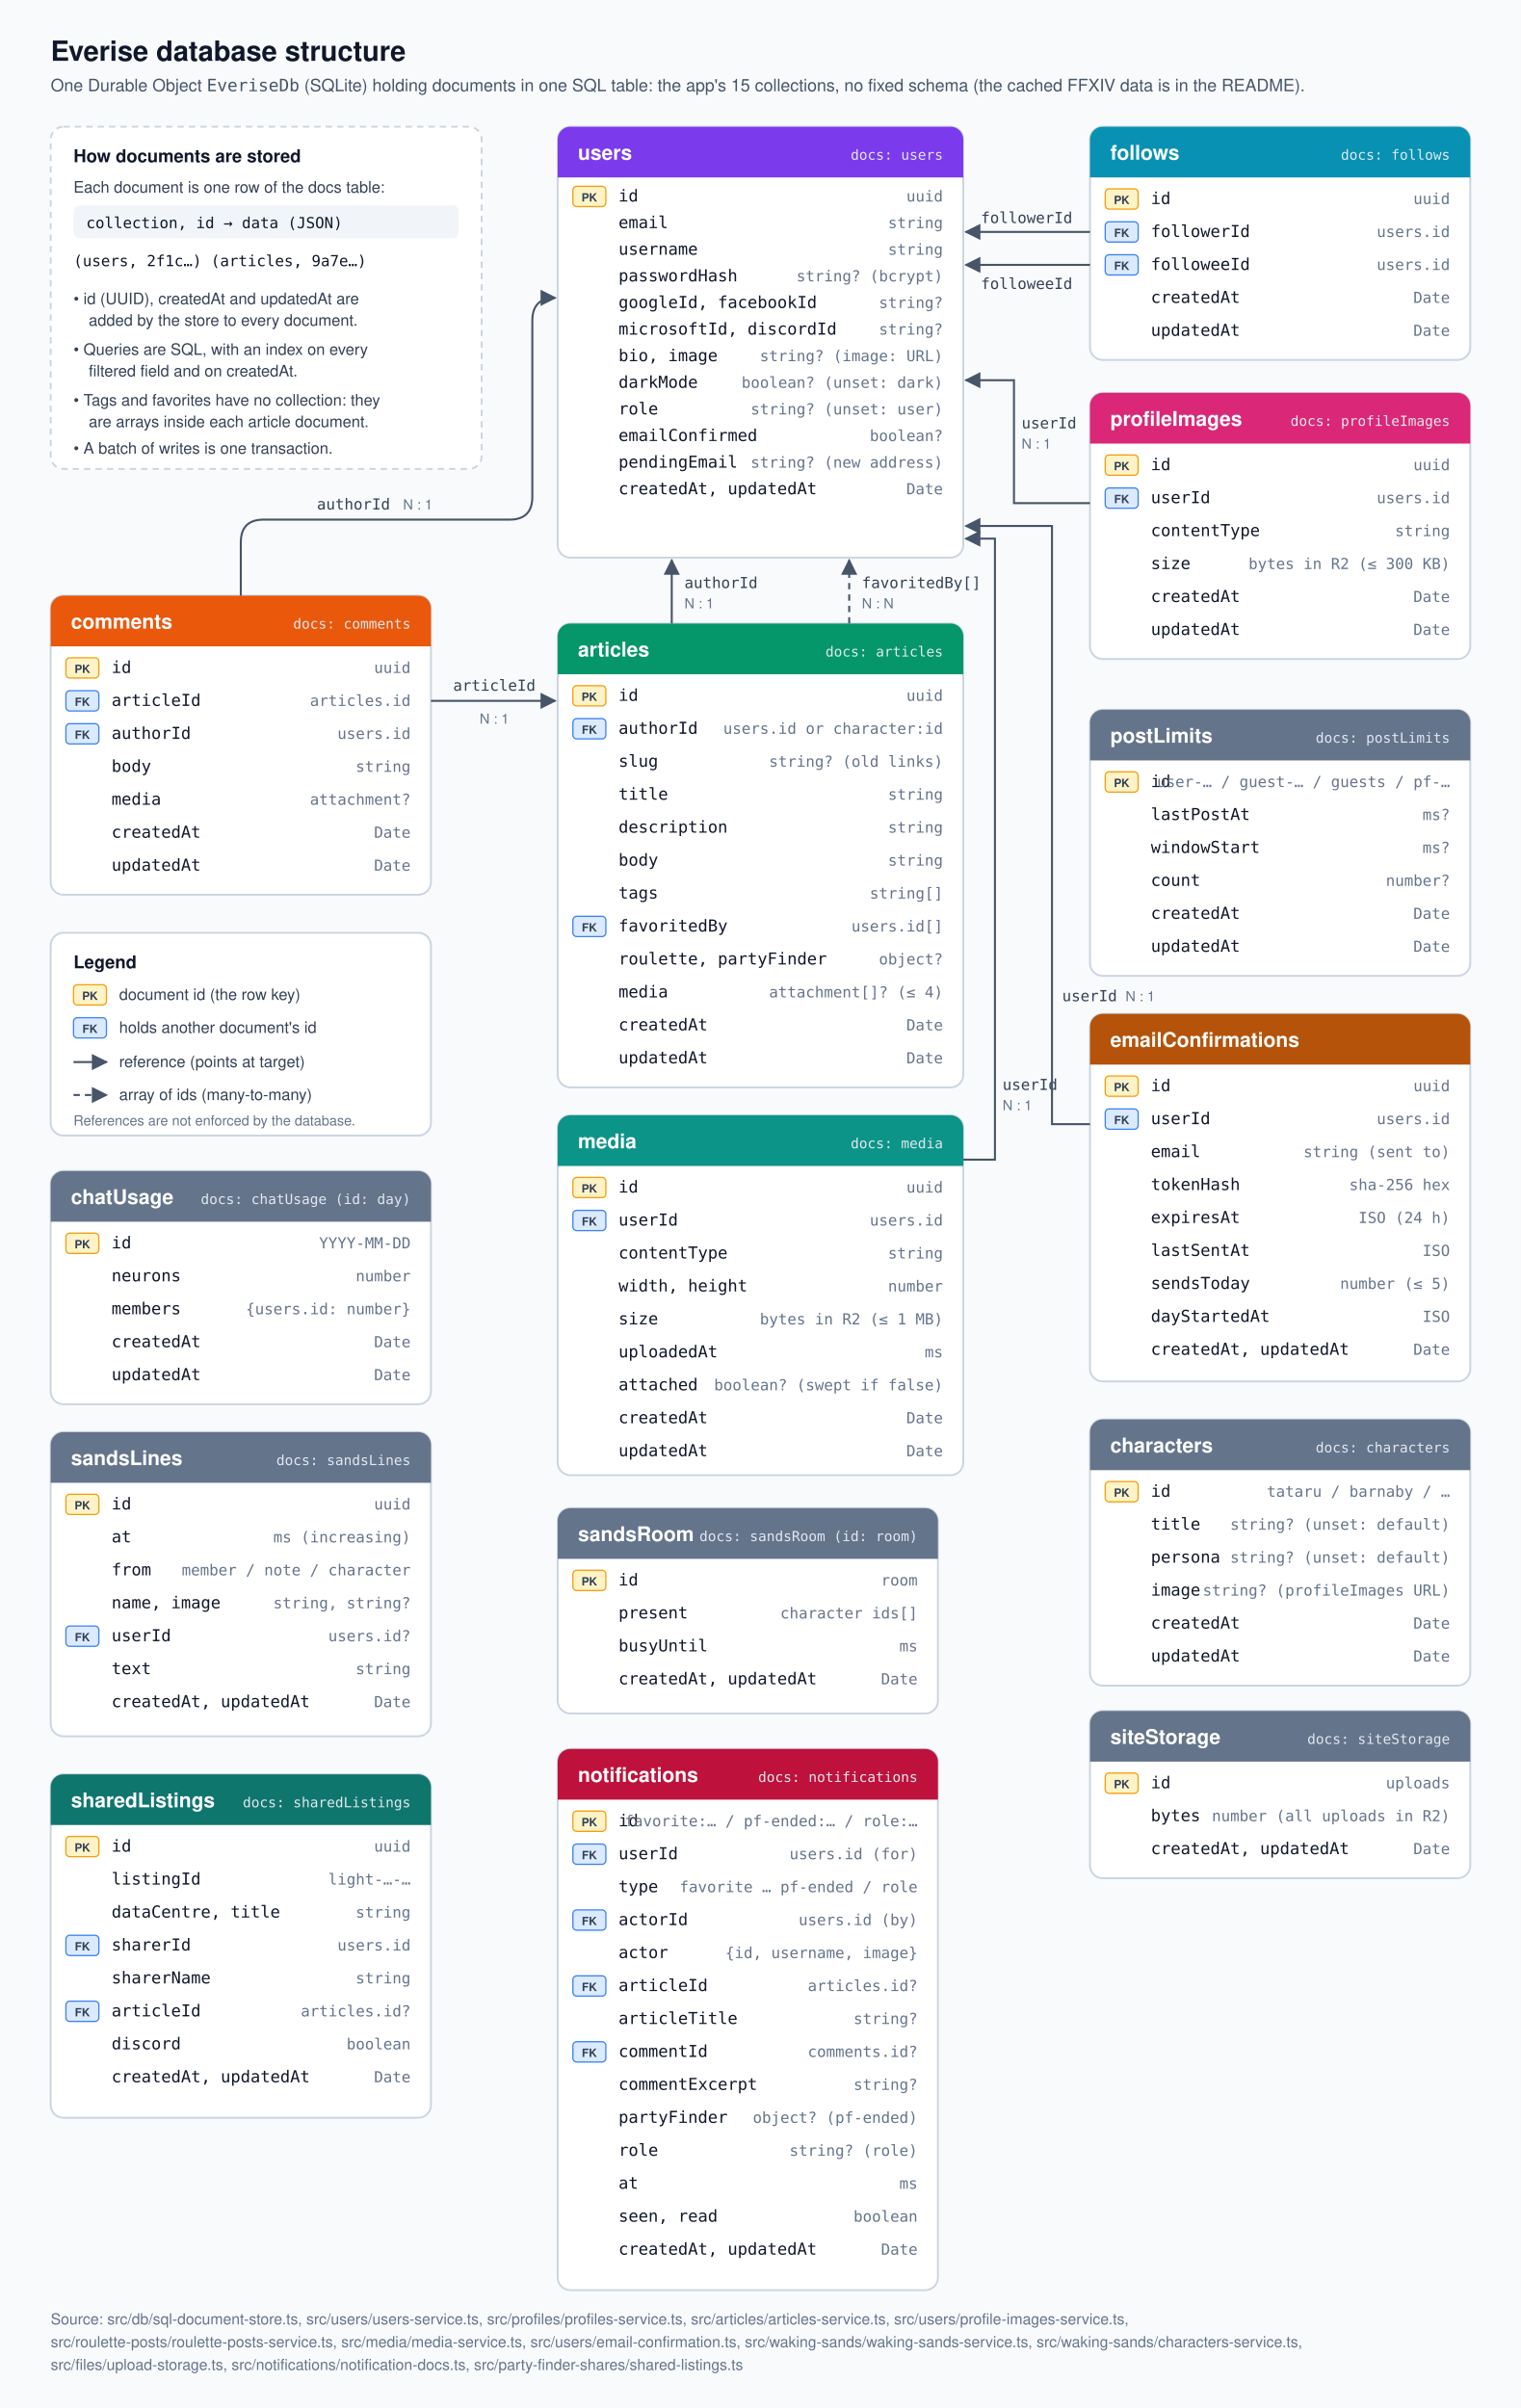
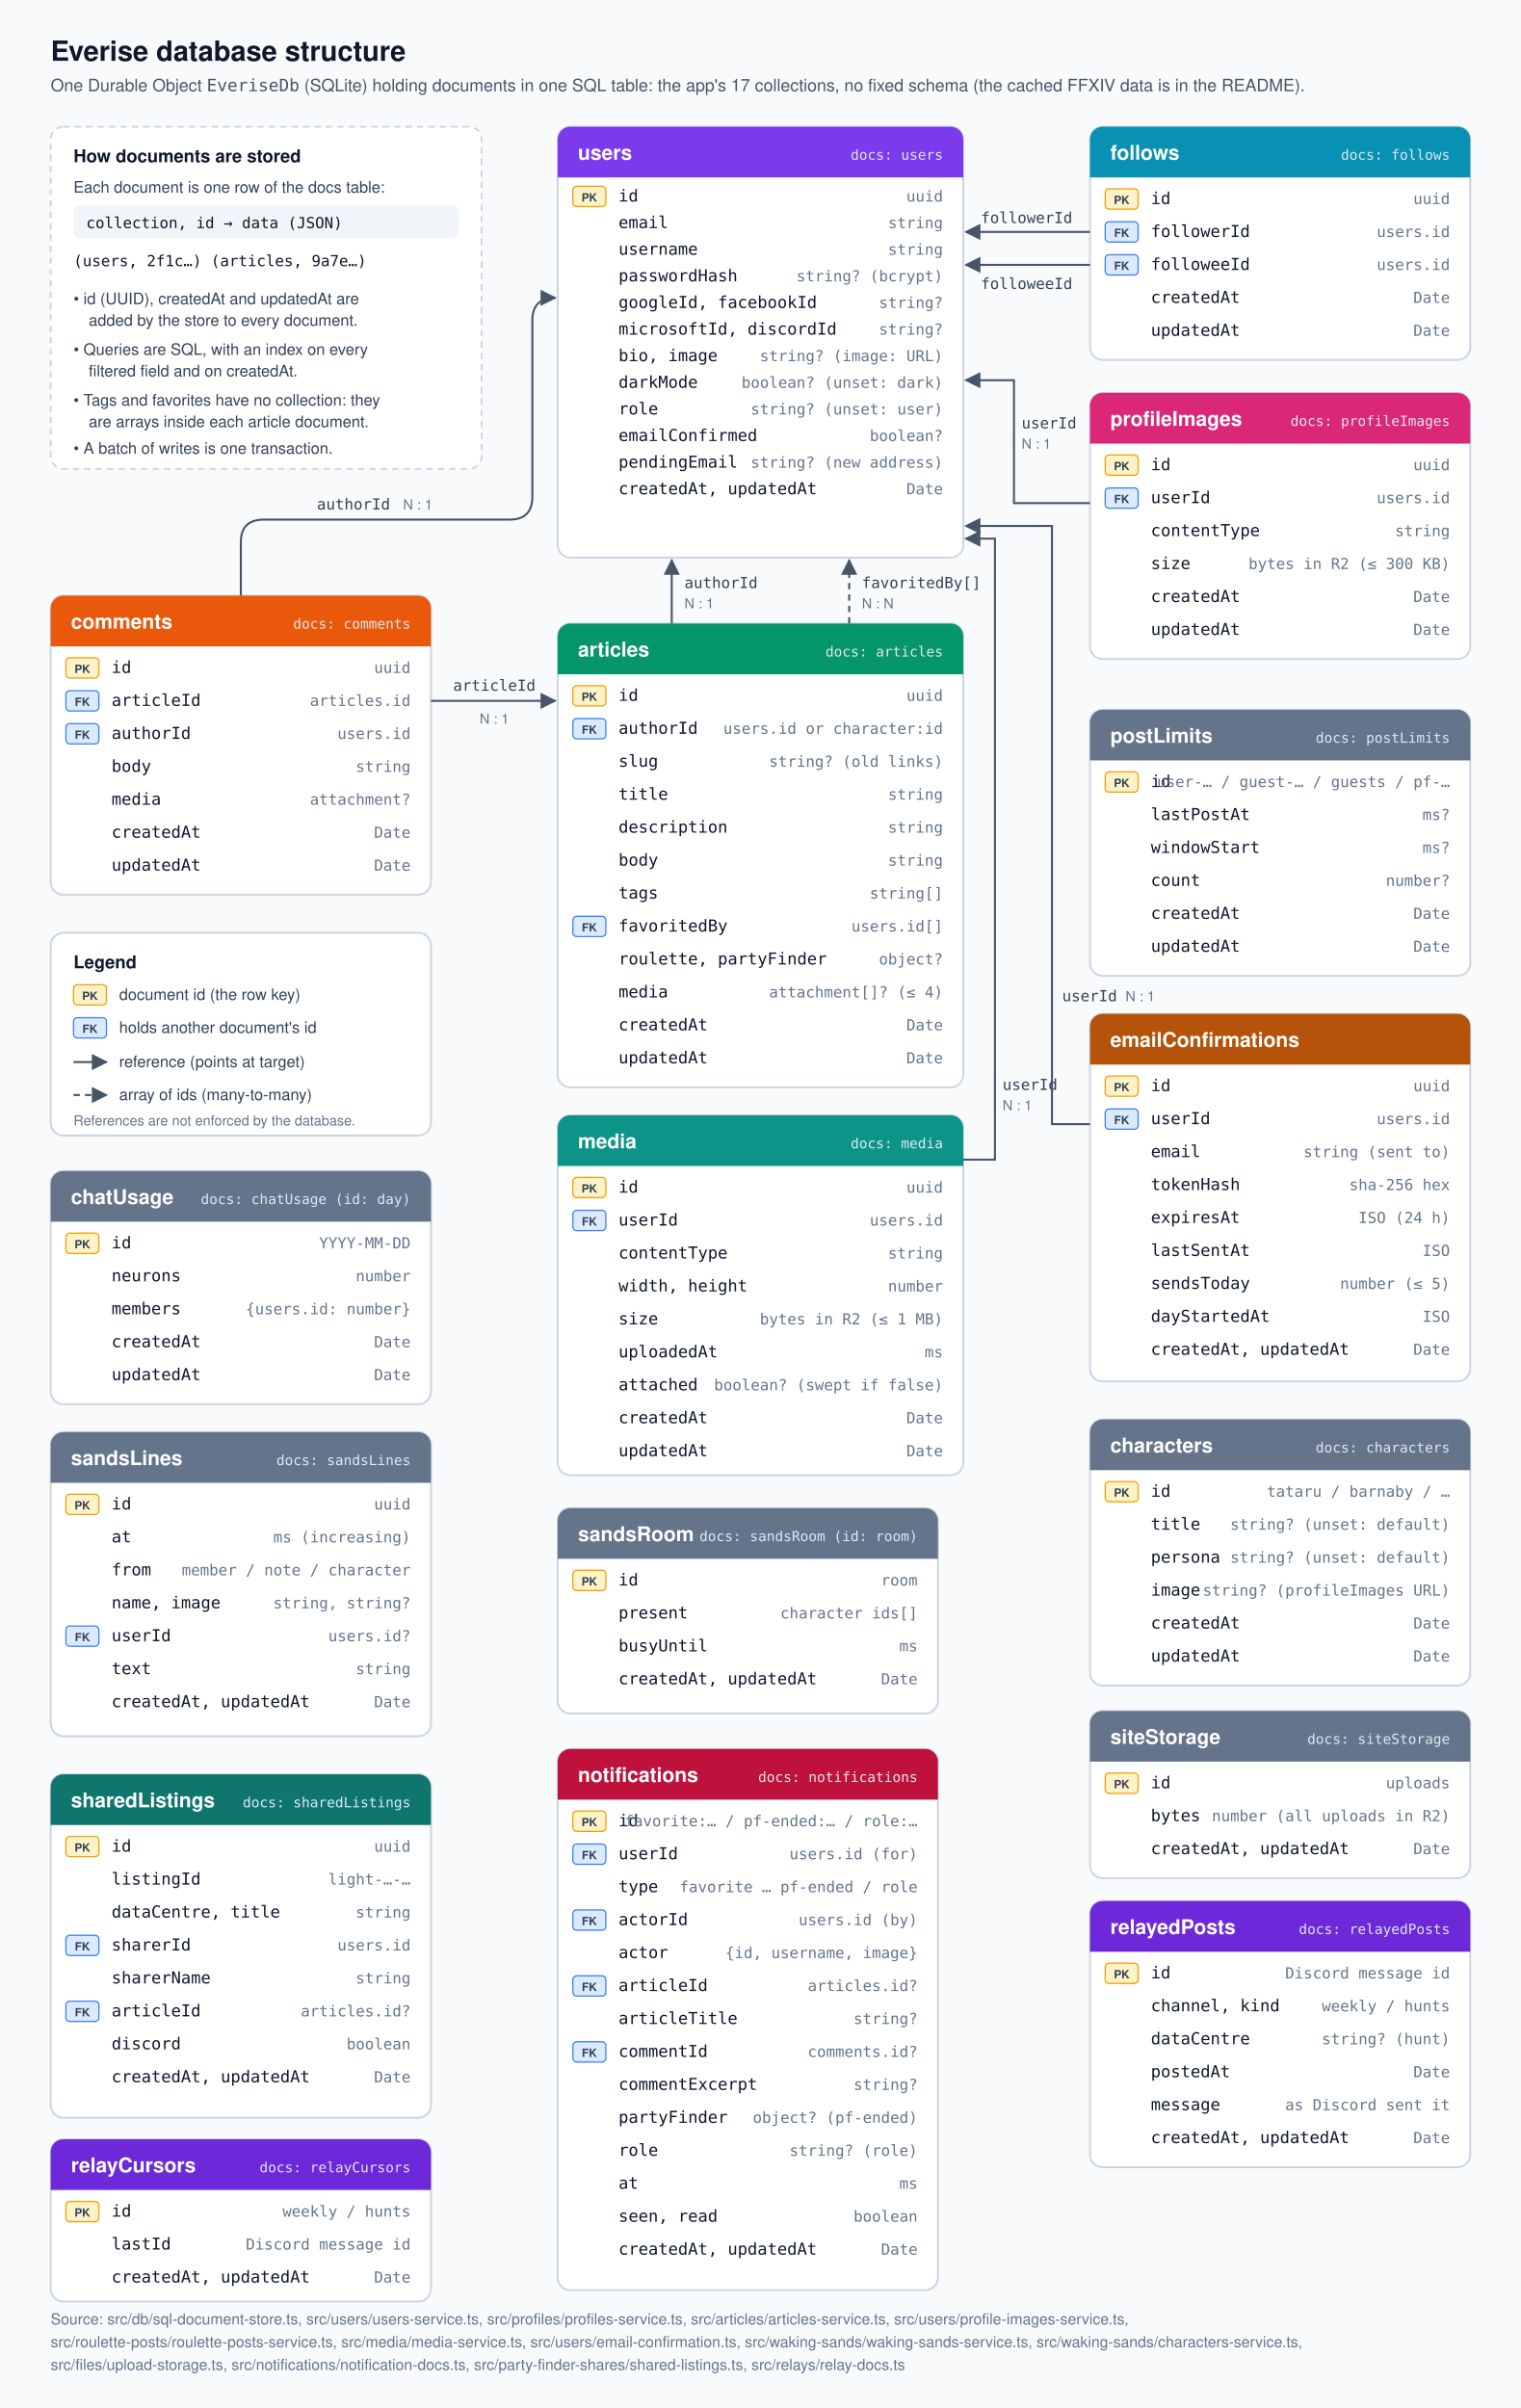
<svg xmlns="http://www.w3.org/2000/svg" width="1200" height="1900" viewBox="0 0 1200 1900" font-family="Segoe UI, Helvetica, Arial, sans-serif">
  <defs>
    <marker id="arrow" viewBox="0 0 10 10" refX="9" refY="5" markerWidth="8" markerHeight="8" orient="auto-start-reverse">
      <path d="M0,0 L10,5 L0,10 z" fill="#475569" />
    </marker>
    <style>
      .box { fill: #ffffff; stroke: #cbd5e1; stroke-width: 1.5; }
      .title { font-size: 16px; font-weight: 700; fill: #ffffff; }
      .key { font-size: 11px; fill: #e2e8f0; font-family: Consolas, Menlo, monospace; }
      .field { font-size: 13px; fill: #0f172a; font-family: Consolas, Menlo, monospace; }
      .type { font-size: 12px; fill: #64748b; font-family: Consolas, Menlo, monospace; }
      .pk { fill: #fef3c7; stroke: #f59e0b; }
      .fk { fill: #dbeafe; stroke: #3b82f6; }
      .badge { font-size: 9px; font-weight: 700; fill: #334155; }
      .rel { fill: none; stroke: #475569; stroke-width: 1.6; }
      .rel-label { font-size: 12px; fill: #334155; font-family: Consolas, Menlo, monospace; }
      .card { font-size: 11px; fill: #64748b; }
      .note-title { font-size: 14px; font-weight: 700; fill: #0f172a; }
      .note { font-size: 12.5px; fill: #334155; }
      .mono { font-family: Consolas, Menlo, monospace; font-size: 12px; fill: #0f172a; }
    </style>
  </defs>
  <rect width="1200" height="1900" fill="#f8fafc" />
  <text x="40" y="48" font-size="22" font-weight="700" fill="#0f172a">Everise database structure</text>
-   <text x="40" y="72" font-size="13.5" fill="#475569">One Durable Object <tspan font-family="Consolas, Menlo, monospace">EveriseDb</tspan> (SQLite) holding documents in one SQL table: the app's 15 collections, no fixed schema (the cached FFXIV data is in the README).</text>
+   <text x="40" y="72" font-size="13.5" fill="#475569">One Durable Object <tspan font-family="Consolas, Menlo, monospace">EveriseDb</tspan> (SQLite) holding documents in one SQL table: the app's 17 collections, no fixed schema (the cached FFXIV data is in the README).</text>
  <rect x="40" y="100" width="340" height="270" rx="10" fill="#ffffff" stroke="#cbd5e1" stroke-width="1.5" stroke-dasharray="5 4" />
  <text x="58" y="128" class="note-title">How documents are stored</text>
  <text x="58" y="152" class="note">Each document is one row of the docs table:</text>
  <rect x="58" y="162" width="304" height="26" rx="5" fill="#f1f5f9" />
  <text x="68" y="180" class="mono">collection, id  →  data (JSON)</text>
  <text x="58" y="210" class="mono" fill="#475569">(users, 2f1c…)  (articles, 9a7e…)</text>
  <text x="58" y="240" class="note">• id (UUID), createdAt and updatedAt are</text>
  <text x="70" y="257" class="note">added by the store to every document.</text>
  <text x="58" y="280" class="note">• Queries are SQL, with an index on every</text>
  <text x="70" y="297" class="note">filtered field and on createdAt.</text>
  <text x="58" y="320" class="note">• Tags and favorites have no collection: they</text>
  <text x="70" y="337" class="note">are arrays inside each article document.</text>
  <text x="58" y="358" class="note">• A batch of writes is one transaction.</text>
  <g>
    <rect x="440" y="100" width="320" height="340" rx="10" class="box" />
    <path d="M450,100 h300 a10,10 0 0 1 10,10 v30 h-320 v-30 a10,10 0 0 1 10,-10 z" fill="#7c3aed" />
    <text x="456" y="126" class="title">users</text>
    <text x="744" y="126" class="key" text-anchor="end">docs: users</text>
    <rect x="452" y="147" width="26" height="16" rx="3" class="pk" />
    <text x="465" y="159" class="badge" text-anchor="middle">PK</text>
    <text x="488" y="159" class="field">id</text>
    <text x="744" y="159" class="type" text-anchor="end">uuid</text>
    <text x="488" y="180" class="field">email</text>
    <text x="744" y="180" class="type" text-anchor="end">string</text>
    <text x="488" y="201" class="field">username</text>
    <text x="744" y="201" class="type" text-anchor="end">string</text>
    <text x="488" y="222" class="field">passwordHash</text>
    <text x="744" y="222" class="type" text-anchor="end">string? (bcrypt)</text>
    <text x="488" y="243" class="field">googleId, facebookId</text>
    <text x="744" y="243" class="type" text-anchor="end">string?</text>
    <text x="488" y="264" class="field">microsoftId, discordId</text>
    <text x="744" y="264" class="type" text-anchor="end">string?</text>
    <text x="488" y="285" class="field">bio, image</text>
    <text x="744" y="285" class="type" text-anchor="end">string? (image: URL)</text>
    <text x="488" y="306" class="field">darkMode</text>
    <text x="744" y="306" class="type" text-anchor="end">boolean? (unset: dark)</text>
    <text x="488" y="327" class="field">role</text>
    <text x="744" y="327" class="type" text-anchor="end">string? (unset: user)</text>
    <text x="488" y="348" class="field">emailConfirmed</text>
    <text x="744" y="348" class="type" text-anchor="end">boolean?</text>
    <text x="488" y="369" class="field">pendingEmail</text>
    <text x="744" y="369" class="type" text-anchor="end">string? (new address)</text>
    <text x="488" y="390" class="field">createdAt, updatedAt</text>
    <text x="744" y="390" class="type" text-anchor="end">Date</text>
  </g>
  <g>
    <rect x="860" y="100" width="300" height="184" rx="10" class="box" />
    <path d="M870,100 h280 a10,10 0 0 1 10,10 v30 h-300 v-30 a10,10 0 0 1 10,-10 z" fill="#0891b2" />
    <text x="876" y="126" class="title">follows</text>
    <text x="1144" y="126" class="key" text-anchor="end">docs: follows</text>
    <rect x="872" y="149" width="26" height="16" rx="3" class="pk" />
    <text x="885" y="161" class="badge" text-anchor="middle">PK</text>
    <text x="908" y="161" class="field">id</text>
    <text x="1144" y="161" class="type" text-anchor="end">uuid</text>
    <rect x="872" y="175" width="26" height="16" rx="3" class="fk" />
    <text x="885" y="187" class="badge" text-anchor="middle">FK</text>
    <text x="908" y="187" class="field">followerId</text>
    <text x="1144" y="187" class="type" text-anchor="end">users.id</text>
    <rect x="872" y="201" width="26" height="16" rx="3" class="fk" />
    <text x="885" y="213" class="badge" text-anchor="middle">FK</text>
    <text x="908" y="213" class="field">followeeId</text>
    <text x="1144" y="213" class="type" text-anchor="end">users.id</text>
    <text x="908" y="239" class="field">createdAt</text>
    <text x="1144" y="239" class="type" text-anchor="end">Date</text>
    <text x="908" y="265" class="field">updatedAt</text>
    <text x="1144" y="265" class="type" text-anchor="end">Date</text>
  </g>
  <g transform="translate(0 52)">
    <rect x="440" y="440" width="320" height="366" rx="10" class="box" />
    <path d="M450,440 h300 a10,10 0 0 1 10,10 v30 h-320 v-30 a10,10 0 0 1 10,-10 z" fill="#059669" />
    <text x="456" y="466" class="title">articles</text>
    <text x="744" y="466" class="key" text-anchor="end">docs: articles</text>
    <rect x="452" y="489" width="26" height="16" rx="3" class="pk" />
    <text x="465" y="501" class="badge" text-anchor="middle">PK</text>
    <text x="488" y="501" class="field">id</text>
    <text x="744" y="501" class="type" text-anchor="end">uuid</text>
    <rect x="452" y="515" width="26" height="16" rx="3" class="fk" />
    <text x="465" y="527" class="badge" text-anchor="middle">FK</text>
    <text x="488" y="527" class="field">authorId</text>
    <text x="744" y="527" class="type" text-anchor="end">users.id or character:id</text>
    <text x="488" y="553" class="field">slug</text>
    <text x="744" y="553" class="type" text-anchor="end">string? (old links)</text>
    <text x="488" y="579" class="field">title</text>
    <text x="744" y="579" class="type" text-anchor="end">string</text>
    <text x="488" y="605" class="field">description</text>
    <text x="744" y="605" class="type" text-anchor="end">string</text>
    <text x="488" y="631" class="field">body</text>
    <text x="744" y="631" class="type" text-anchor="end">string</text>
    <text x="488" y="657" class="field">tags</text>
    <text x="744" y="657" class="type" text-anchor="end">string[]</text>
    <rect x="452" y="671" width="26" height="16" rx="3" class="fk" />
    <text x="465" y="683" class="badge" text-anchor="middle">FK</text>
    <text x="488" y="683" class="field">favoritedBy</text>
    <text x="744" y="683" class="type" text-anchor="end">users.id[]</text>
    <text x="488" y="709" class="field">roulette, partyFinder</text>
    <text x="744" y="709" class="type" text-anchor="end">object?</text>
    <text x="488" y="735" class="field">media</text>
    <text x="744" y="735" class="type" text-anchor="end">attachment[]? (≤ 4)</text>
    <text x="488" y="761" class="field">createdAt</text>
    <text x="744" y="761" class="type" text-anchor="end">Date</text>
    <text x="488" y="787" class="field">updatedAt</text>
    <text x="744" y="787" class="type" text-anchor="end">Date</text>
  </g>
  <g>
    <rect x="40" y="470" width="300" height="236" rx="10" class="box" />
    <path d="M50,470 h280 a10,10 0 0 1 10,10 v30 h-300 v-30 a10,10 0 0 1 10,-10 z" fill="#ea580c" />
    <text x="56" y="496" class="title">comments</text>
    <text x="324" y="496" class="key" text-anchor="end">docs: comments</text>
    <rect x="52" y="519" width="26" height="16" rx="3" class="pk" />
    <text x="65" y="531" class="badge" text-anchor="middle">PK</text>
    <text x="88" y="531" class="field">id</text>
    <text x="324" y="531" class="type" text-anchor="end">uuid</text>
    <rect x="52" y="545" width="26" height="16" rx="3" class="fk" />
    <text x="65" y="557" class="badge" text-anchor="middle">FK</text>
    <text x="88" y="557" class="field">articleId</text>
    <text x="324" y="557" class="type" text-anchor="end">articles.id</text>
    <rect x="52" y="571" width="26" height="16" rx="3" class="fk" />
    <text x="65" y="583" class="badge" text-anchor="middle">FK</text>
    <text x="88" y="583" class="field">authorId</text>
    <text x="324" y="583" class="type" text-anchor="end">users.id</text>
    <text x="88" y="609" class="field">body</text>
    <text x="324" y="609" class="type" text-anchor="end">string</text>
    <text x="88" y="635" class="field">media</text>
    <text x="324" y="635" class="type" text-anchor="end">attachment?</text>
    <text x="88" y="661" class="field">createdAt</text>
    <text x="324" y="661" class="type" text-anchor="end">Date</text>
    <text x="88" y="687" class="field">updatedAt</text>
    <text x="324" y="687" class="type" text-anchor="end">Date</text>
  </g>
  <path d="M860,183 H762" class="rel" marker-end="url(#arrow)" />
  <text x="810" y="176" class="rel-label" text-anchor="middle">followerId</text>
  <path d="M860,209 H762" class="rel" marker-end="url(#arrow)" />
  <text x="810" y="228" class="rel-label" text-anchor="middle">followeeId</text>
  <path d="M530,492 V442" class="rel" marker-end="url(#arrow)" />
  <text x="540" y="464" class="rel-label">authorId</text>
  <text x="540" y="480" class="card">N : 1</text>
  <path d="M670,492 V442" class="rel" stroke-dasharray="5 4" marker-end="url(#arrow)" />
  <text x="680" y="464" class="rel-label">favoritedBy[]</text>
  <text x="680" y="480" class="card">N : N</text>
  <path d="M340,553 H438" class="rel" marker-end="url(#arrow)" />
  <text x="390" y="545" class="rel-label" text-anchor="middle">articleId</text>
  <text x="390" y="571" class="card" text-anchor="middle">N : 1</text>
  <path d="M190,470 V428 Q190,410 208,410 H402 Q420,410 420,392 V253 Q420,235 438,235" class="rel" marker-end="url(#arrow)" />
  <text x="250" y="402" class="rel-label">authorId</text>
  <text x="318" y="402" class="card">N : 1</text>
  <g>
    <rect x="860" y="310" width="300" height="210" rx="10" class="box" />
    <path d="M870,310 h280 a10,10 0 0 1 10,10 v30 h-300 v-30 a10,10 0 0 1 10,-10 z" fill="#db2777" />
    <text x="876" y="336" class="title">profileImages</text>
    <text x="1144" y="336" class="key" text-anchor="end">docs: profileImages</text>
    <rect x="872" y="359" width="26" height="16" rx="3" class="pk" />
    <text x="885" y="371" class="badge" text-anchor="middle">PK</text>
    <text x="908" y="371" class="field">id</text>
    <text x="1144" y="371" class="type" text-anchor="end">uuid</text>
    <rect x="872" y="385" width="26" height="16" rx="3" class="fk" />
    <text x="885" y="397" class="badge" text-anchor="middle">FK</text>
    <text x="908" y="397" class="field">userId</text>
    <text x="1144" y="397" class="type" text-anchor="end">users.id</text>
    <text x="908" y="423" class="field">contentType</text>
    <text x="1144" y="423" class="type" text-anchor="end">string</text>
    <text x="908" y="449" class="field">size</text>
    <text x="1144" y="449" class="type" text-anchor="end">bytes in R2 (≤ 300 KB)</text>
    <text x="908" y="475" class="field">createdAt</text>
    <text x="1144" y="475" class="type" text-anchor="end">Date</text>
    <text x="908" y="501" class="field">updatedAt</text>
    <text x="1144" y="501" class="type" text-anchor="end">Date</text>
  </g>
  <path d="M860,397 H800 V300 H762" class="rel" marker-end="url(#arrow)" />
  <text x="806" y="338" class="rel-label">userId</text>
  <text x="806" y="354" class="card">N : 1</text>
  <g>
    <rect x="860" y="560" width="300" height="210" rx="10" class="box" />
    <path d="M870,560 h280 a10,10 0 0 1 10,10 v30 h-300 v-30 a10,10 0 0 1 10,-10 z" fill="#64748b" />
    <text x="876" y="586" class="title">postLimits</text>
    <text x="1144" y="586" class="key" text-anchor="end">docs: postLimits</text>
    <rect x="872" y="609" width="26" height="16" rx="3" class="pk" />
    <text x="885" y="621" class="badge" text-anchor="middle">PK</text>
    <text x="908" y="621" class="field">id</text>
    <text x="1144" y="621" class="type" text-anchor="end">user-… / guest-… / guests / pf-…</text>
    <text x="908" y="647" class="field">lastPostAt</text>
    <text x="1144" y="647" class="type" text-anchor="end">ms?</text>
    <text x="908" y="673" class="field">windowStart</text>
    <text x="1144" y="673" class="type" text-anchor="end">ms?</text>
    <text x="908" y="699" class="field">count</text>
    <text x="1144" y="699" class="type" text-anchor="end">number?</text>
    <text x="908" y="725" class="field">createdAt</text>
    <text x="1144" y="725" class="type" text-anchor="end">Date</text>
    <text x="908" y="751" class="field">updatedAt</text>
    <text x="1144" y="751" class="type" text-anchor="end">Date</text>
  </g>
  <g>
    <rect x="440" y="880" width="320" height="284" rx="10" class="box" />
    <path d="M450,880 h300 a10,10 0 0 1 10,10 v30 h-320 v-30 a10,10 0 0 1 10,-10 z" fill="#0d9488" />
    <text x="456" y="906" class="title">media</text>
    <text x="744" y="906" class="key" text-anchor="end">docs: media</text>
    <rect x="452" y="929" width="26" height="16" rx="3" class="pk" />
    <text x="465" y="941" class="badge" text-anchor="middle">PK</text>
    <text x="488" y="941" class="field">id</text>
    <text x="744" y="941" class="type" text-anchor="end">uuid</text>
    <rect x="452" y="955" width="26" height="16" rx="3" class="fk" />
    <text x="465" y="967" class="badge" text-anchor="middle">FK</text>
    <text x="488" y="967" class="field">userId</text>
    <text x="744" y="967" class="type" text-anchor="end">users.id</text>
    <text x="488" y="993" class="field">contentType</text>
    <text x="744" y="993" class="type" text-anchor="end">string</text>
    <text x="488" y="1019" class="field">width, height</text>
    <text x="744" y="1019" class="type" text-anchor="end">number</text>
    <text x="488" y="1045" class="field">size</text>
    <text x="744" y="1045" class="type" text-anchor="end">bytes in R2 (≤ 1 MB)</text>
    <text x="488" y="1071" class="field">uploadedAt</text>
    <text x="744" y="1071" class="type" text-anchor="end">ms</text>
    <text x="488" y="1097" class="field">attached</text>
    <text x="744" y="1097" class="type" text-anchor="end">boolean? (swept if false)</text>
    <text x="488" y="1123" class="field">createdAt</text>
    <text x="744" y="1123" class="type" text-anchor="end">Date</text>
    <text x="488" y="1149" class="field">updatedAt</text>
    <text x="744" y="1149" class="type" text-anchor="end">Date</text>
  </g>
  <path d="M760,915 H785 V425 H762" class="rel" marker-end="url(#arrow)" />
  <text x="791" y="860" class="rel-label">userId</text>
  <text x="791" y="876" class="card">N : 1</text>
  <g>
    <rect x="860" y="800" width="300" height="290" rx="10" class="box" />
    <path d="M870,800 h280 a10,10 0 0 1 10,10 v30 h-300 v-30 a10,10 0 0 1 10,-10 z" fill="#b45309" />
    <text x="876" y="826" class="title">emailConfirmations</text>
    <rect x="872" y="849" width="26" height="16" rx="3" class="pk" />
    <text x="885" y="861" class="badge" text-anchor="middle">PK</text>
    <text x="908" y="861" class="field">id</text>
    <text x="1144" y="861" class="type" text-anchor="end">uuid</text>
    <rect x="872" y="875" width="26" height="16" rx="3" class="fk" />
    <text x="885" y="887" class="badge" text-anchor="middle">FK</text>
    <text x="908" y="887" class="field">userId</text>
    <text x="1144" y="887" class="type" text-anchor="end">users.id</text>
    <text x="908" y="913" class="field">email</text>
    <text x="1144" y="913" class="type" text-anchor="end">string (sent to)</text>
    <text x="908" y="939" class="field">tokenHash</text>
    <text x="1144" y="939" class="type" text-anchor="end">sha-256 hex</text>
    <text x="908" y="965" class="field">expiresAt</text>
    <text x="1144" y="965" class="type" text-anchor="end">ISO (24 h)</text>
    <text x="908" y="991" class="field">lastSentAt</text>
    <text x="1144" y="991" class="type" text-anchor="end">ISO</text>
    <text x="908" y="1017" class="field">sendsToday</text>
    <text x="1144" y="1017" class="type" text-anchor="end">number (≤ 5)</text>
    <text x="908" y="1043" class="field">dayStartedAt</text>
    <text x="1144" y="1043" class="type" text-anchor="end">ISO</text>
    <text x="908" y="1069" class="field">createdAt, updatedAt</text>
    <text x="1144" y="1069" class="type" text-anchor="end">Date</text>
  </g>
  <path d="M860,887 H830 V415 H762" class="rel" marker-end="url(#arrow)" />
  <text x="838" y="790" class="rel-label">userId</text>
  <text x="888" y="790" class="card">N : 1</text>
  <g>
    <rect x="40" y="924" width="300" height="184" rx="10" class="box" />
    <path d="M50,924 h280 a10,10 0 0 1 10,10 v30 h-300 v-30 a10,10 0 0 1 10,-10 z" fill="#64748b" />
    <text x="56" y="950" class="title">chatUsage</text>
    <text x="324" y="950" class="key" text-anchor="end">docs: chatUsage (id: day)</text>
    <rect x="52" y="973" width="26" height="16" rx="3" class="pk" />
    <text x="65" y="985" class="badge" text-anchor="middle">PK</text>
    <text x="88" y="985" class="field">id</text>
    <text x="324" y="985" class="type" text-anchor="end">YYYY-MM-DD</text>
    <text x="88" y="1011" class="field">neurons</text>
    <text x="324" y="1011" class="type" text-anchor="end">number</text>
    <text x="88" y="1037" class="field">members</text>
    <text x="324" y="1037" class="type" text-anchor="end">{users.id: number}</text>
    <text x="88" y="1063" class="field">createdAt</text>
    <text x="324" y="1063" class="type" text-anchor="end">Date</text>
    <text x="88" y="1089" class="field">updatedAt</text>
    <text x="324" y="1089" class="type" text-anchor="end">Date</text>
  </g>
  <g>
    <rect x="860" y="1350" width="300" height="132" rx="10" class="box" />
    <path d="M870,1350 h280 a10,10 0 0 1 10,10 v30 h-300 v-30 a10,10 0 0 1 10,-10 z" fill="#64748b" />
    <text x="876" y="1376" class="title">siteStorage</text>
    <text x="1144" y="1376" class="key" text-anchor="end">docs: siteStorage</text>
    <rect x="872" y="1399" width="26" height="16" rx="3" class="pk" />
    <text x="885" y="1411" class="badge" text-anchor="middle">PK</text>
    <text x="908" y="1411" class="field">id</text>
    <text x="1144" y="1411" class="type" text-anchor="end">uploads</text>
    <text x="908" y="1437" class="field">bytes</text>
    <text x="1144" y="1437" class="type" text-anchor="end">number (all uploads in R2)</text>
    <text x="908" y="1463" class="field">createdAt, updatedAt</text>
    <text x="1144" y="1463" class="type" text-anchor="end">Date</text>
  </g>
  <g>
    <rect x="860" y="1120" width="300" height="210" rx="10" class="box" />
    <path d="M870,1120 h280 a10,10 0 0 1 10,10 v30 h-300 v-30 a10,10 0 0 1 10,-10 z" fill="#64748b" />
    <text x="876" y="1146" class="title">characters</text>
    <text x="1144" y="1146" class="key" text-anchor="end">docs: characters</text>
    <rect x="872" y="1169" width="26" height="16" rx="3" class="pk" />
    <text x="885" y="1181" class="badge" text-anchor="middle">PK</text>
    <text x="908" y="1181" class="field">id</text>
    <text x="1144" y="1181" class="type" text-anchor="end">tataru / barnaby / …</text>
    <text x="908" y="1207" class="field">title</text>
    <text x="1144" y="1207" class="type" text-anchor="end">string? (unset: default)</text>
    <text x="908" y="1233" class="field">persona</text>
    <text x="1144" y="1233" class="type" text-anchor="end">string? (unset: default)</text>
    <text x="908" y="1259" class="field">image</text>
    <text x="1144" y="1259" class="type" text-anchor="end">string? (profileImages URL)</text>
    <text x="908" y="1285" class="field">createdAt</text>
    <text x="1144" y="1285" class="type" text-anchor="end">Date</text>
    <text x="908" y="1311" class="field">updatedAt</text>
    <text x="1144" y="1311" class="type" text-anchor="end">Date</text>
  </g>
  <g>
    <rect x="40" y="1130" width="300" height="240" rx="10" class="box" />
    <path d="M50,1130 h280 a10,10 0 0 1 10,10 v30 h-300 v-30 a10,10 0 0 1 10,-10 z" fill="#64748b" />
    <text x="56" y="1156" class="title">sandsLines</text>
    <text x="324" y="1156" class="key" text-anchor="end">docs: sandsLines</text>
    <rect x="52" y="1179" width="26" height="16" rx="3" class="pk" />
    <text x="65" y="1191" class="badge" text-anchor="middle">PK</text>
    <text x="88" y="1191" class="field">id</text>
    <text x="324" y="1191" class="type" text-anchor="end">uuid</text>
    <text x="88" y="1217" class="field">at</text>
    <text x="324" y="1217" class="type" text-anchor="end">ms (increasing)</text>
    <text x="88" y="1243" class="field">from</text>
    <text x="324" y="1243" class="type" text-anchor="end">member / note / character</text>
    <text x="88" y="1269" class="field">name, image</text>
    <text x="324" y="1269" class="type" text-anchor="end">string, string?</text>
    <rect x="52" y="1283" width="26" height="16" rx="3" class="fk" />
    <text x="65" y="1295" class="badge" text-anchor="middle">FK</text>
    <text x="88" y="1295" class="field">userId</text>
    <text x="324" y="1295" class="type" text-anchor="end">users.id?</text>
    <text x="88" y="1321" class="field">text</text>
    <text x="324" y="1321" class="type" text-anchor="end">string</text>
    <text x="88" y="1347" class="field">createdAt, updatedAt</text>
    <text x="324" y="1347" class="type" text-anchor="end">Date</text>
  </g>
  <g>
    <rect x="440" y="1190" width="300" height="162" rx="10" class="box" />
    <path d="M450,1190 h280 a10,10 0 0 1 10,10 v30 h-300 v-30 a10,10 0 0 1 10,-10 z" fill="#64748b" />
    <text x="456" y="1216" class="title">sandsRoom</text>
    <text x="724" y="1216" class="key" text-anchor="end">docs: sandsRoom (id: room)</text>
    <rect x="452" y="1239" width="26" height="16" rx="3" class="pk" />
    <text x="465" y="1251" class="badge" text-anchor="middle">PK</text>
    <text x="488" y="1251" class="field">id</text>
    <text x="724" y="1251" class="type" text-anchor="end">room</text>
    <text x="488" y="1277" class="field">present</text>
    <text x="724" y="1277" class="type" text-anchor="end">character ids[]</text>
    <text x="488" y="1303" class="field">busyUntil</text>
    <text x="724" y="1303" class="type" text-anchor="end">ms</text>
    <text x="488" y="1329" class="field">createdAt, updatedAt</text>
    <text x="724" y="1329" class="type" text-anchor="end">Date</text>
  </g>
  <g>
    <rect x="440" y="1380" width="300" height="427" rx="10" class="box" />
    <path d="M450,1380 h280 a10,10 0 0 1 10,10 v30 h-300 v-30 a10,10 0 0 1 10,-10 z" fill="#be123c" />
    <text x="456" y="1406" class="title">notifications</text>
    <text x="724" y="1406" class="key" text-anchor="end">docs: notifications</text>
    <rect x="452" y="1429" width="26" height="16" rx="3" class="pk" />
    <text x="465" y="1441" class="badge" text-anchor="middle">PK</text>
    <text x="488" y="1441" class="field">id</text>
    <text x="724" y="1441" class="type" text-anchor="end">favorite:… / pf-ended:… / role:…</text>
    <rect x="452" y="1455" width="26" height="16" rx="3" class="fk" />
    <text x="465" y="1467" class="badge" text-anchor="middle">FK</text>
    <text x="488" y="1467" class="field">userId</text>
    <text x="724" y="1467" class="type" text-anchor="end">users.id (for)</text>
    <text x="488" y="1493" class="field">type</text>
    <text x="724" y="1493" class="type" text-anchor="end">favorite … pf-ended / role</text>
    <rect x="452" y="1507" width="26" height="16" rx="3" class="fk" />
    <text x="465" y="1519" class="badge" text-anchor="middle">FK</text>
    <text x="488" y="1519" class="field">actorId</text>
    <text x="724" y="1519" class="type" text-anchor="end">users.id (by)</text>
    <text x="488" y="1545" class="field">actor</text>
    <text x="724" y="1545" class="type" text-anchor="end">{id, username, image}</text>
    <rect x="452" y="1559" width="26" height="16" rx="3" class="fk" />
    <text x="465" y="1571" class="badge" text-anchor="middle">FK</text>
    <text x="488" y="1571" class="field">articleId</text>
    <text x="724" y="1571" class="type" text-anchor="end">articles.id?</text>
    <text x="488" y="1597" class="field">articleTitle</text>
    <text x="724" y="1597" class="type" text-anchor="end">string?</text>
    <rect x="452" y="1611" width="26" height="16" rx="3" class="fk" />
    <text x="465" y="1623" class="badge" text-anchor="middle">FK</text>
    <text x="488" y="1623" class="field">commentId</text>
    <text x="724" y="1623" class="type" text-anchor="end">comments.id?</text>
    <text x="488" y="1649" class="field">commentExcerpt</text>
    <text x="724" y="1649" class="type" text-anchor="end">string?</text>
    <text x="488" y="1675" class="field">partyFinder</text>
    <text x="724" y="1675" class="type" text-anchor="end">object? (pf-ended)</text>
    <text x="488" y="1701" class="field">role</text>
    <text x="724" y="1701" class="type" text-anchor="end">string? (role)</text>
    <text x="488" y="1727" class="field">at</text>
    <text x="724" y="1727" class="type" text-anchor="end">ms</text>
    <text x="488" y="1753" class="field">seen, read</text>
    <text x="724" y="1753" class="type" text-anchor="end">boolean</text>
    <text x="488" y="1779" class="field">createdAt, updatedAt</text>
    <text x="724" y="1779" class="type" text-anchor="end">Date</text>
  </g>
  <g>
    <rect x="40" y="1400" width="300" height="271" rx="10" class="box" />
    <path d="M50,1400 h280 a10,10 0 0 1 10,10 v30 h-300 v-30 a10,10 0 0 1 10,-10 z" fill="#0f766e" />
    <text x="56" y="1426" class="title">sharedListings</text>
    <text x="324" y="1426" class="key" text-anchor="end">docs: sharedListings</text>
    <rect x="52" y="1449" width="26" height="16" rx="3" class="pk" />
    <text x="65" y="1461" class="badge" text-anchor="middle">PK</text>
    <text x="88" y="1461" class="field">id</text>
    <text x="324" y="1461" class="type" text-anchor="end">uuid</text>
    <text x="88" y="1487" class="field">listingId</text>
    <text x="324" y="1487" class="type" text-anchor="end">light-…-…</text>
    <text x="88" y="1513" class="field">dataCentre, title</text>
    <text x="324" y="1513" class="type" text-anchor="end">string</text>
    <rect x="52" y="1527" width="26" height="16" rx="3" class="fk" />
    <text x="65" y="1539" class="badge" text-anchor="middle">FK</text>
    <text x="88" y="1539" class="field">sharerId</text>
    <text x="324" y="1539" class="type" text-anchor="end">users.id</text>
    <text x="88" y="1565" class="field">sharerName</text>
    <text x="324" y="1565" class="type" text-anchor="end">string</text>
    <rect x="52" y="1579" width="26" height="16" rx="3" class="fk" />
    <text x="65" y="1591" class="badge" text-anchor="middle">FK</text>
    <text x="88" y="1591" class="field">articleId</text>
    <text x="324" y="1591" class="type" text-anchor="end">articles.id?</text>
    <text x="88" y="1617" class="field">discord</text>
    <text x="324" y="1617" class="type" text-anchor="end">boolean</text>
    <text x="88" y="1643" class="field">createdAt, updatedAt</text>
    <text x="324" y="1643" class="type" text-anchor="end">Date</text>
  </g>
+   <g>
+     <rect x="860" y="1500" width="300" height="210" rx="10" class="box" />
+     <path d="M870,1500 h280 a10,10 0 0 1 10,10 v30 h-300 v-30 a10,10 0 0 1 10,-10 z" fill="#6d28d9" />
+     <text x="876" y="1526" class="title">relayedPosts</text>
+     <text x="1144" y="1526" class="key" text-anchor="end">docs: relayedPosts</text>
+     <rect x="872" y="1549" width="26" height="16" rx="3" class="pk" />
+     <text x="885" y="1561" class="badge" text-anchor="middle">PK</text>
+     <text x="908" y="1561" class="field">id</text>
+     <text x="1144" y="1561" class="type" text-anchor="end">Discord message id</text>
+     <text x="908" y="1587" class="field">channel, kind</text>
+     <text x="1144" y="1587" class="type" text-anchor="end">weekly / hunts</text>
+     <text x="908" y="1613" class="field">dataCentre</text>
+     <text x="1144" y="1613" class="type" text-anchor="end">string? (hunt)</text>
+     <text x="908" y="1639" class="field">postedAt</text>
+     <text x="1144" y="1639" class="type" text-anchor="end">Date</text>
+     <text x="908" y="1665" class="field">message</text>
+     <text x="1144" y="1665" class="type" text-anchor="end">as Discord sent it</text>
+     <text x="908" y="1691" class="field">createdAt, updatedAt</text>
+     <text x="1144" y="1691" class="type" text-anchor="end">Date</text>
+   </g>
+   <g>
+     <rect x="40" y="1688" width="300" height="128" rx="10" class="box" />
+     <path d="M50,1688 h280 a10,10 0 0 1 10,10 v30 h-300 v-30 a10,10 0 0 1 10,-10 z" fill="#6d28d9" />
+     <text x="56" y="1714" class="title">relayCursors</text>
+     <text x="324" y="1714" class="key" text-anchor="end">docs: relayCursors</text>
+     <rect x="52" y="1737" width="26" height="16" rx="3" class="pk" />
+     <text x="65" y="1749" class="badge" text-anchor="middle">PK</text>
+     <text x="88" y="1749" class="field">id</text>
+     <text x="324" y="1749" class="type" text-anchor="end">weekly / hunts</text>
+     <text x="88" y="1775" class="field">lastId</text>
+     <text x="324" y="1775" class="type" text-anchor="end">Discord message id</text>
+     <text x="88" y="1801" class="field">createdAt, updatedAt</text>
+     <text x="324" y="1801" class="type" text-anchor="end">Date</text>
+   </g>
  <g transform="translate(0 26)">
    <rect x="40" y="710" width="300" height="160" rx="10" fill="#ffffff" stroke="#cbd5e1" stroke-width="1.5" />
    <text x="58" y="738" class="note-title">Legend</text>
    <rect x="58" y="751" width="26" height="16" rx="3" class="pk" />
    <text x="71" y="763" class="badge" text-anchor="middle">PK</text>
    <text x="94" y="763" class="note">document id (the row key)</text>
    <rect x="58" y="777" width="26" height="16" rx="3" class="fk" />
    <text x="71" y="789" class="badge" text-anchor="middle">FK</text>
    <text x="94" y="789" class="note">holds another document's id</text>
    <path d="M58,812 H84" class="rel" marker-end="url(#arrow)" />
    <text x="94" y="816" class="note">reference (points at target)</text>
    <path d="M58,838 H84" class="rel" stroke-dasharray="5 4" marker-end="url(#arrow)" />
    <text x="94" y="842" class="note">array of ids (many-to-many)</text>
    <text x="58" y="862" class="card">References are not enforced by the database.</text>
  </g>
  <text x="40" y="1834" font-size="12" fill="#64748b">Source: src/db/sql-document-store.ts, src/users/users-service.ts, src/profiles/profiles-service.ts, src/articles/articles-service.ts, src/users/profile-images-service.ts,</text>
  <text x="40" y="1852" font-size="12" fill="#64748b">src/roulette-posts/roulette-posts-service.ts, src/media/media-service.ts, src/users/email-confirmation.ts, src/waking-sands/waking-sands-service.ts, src/waking-sands/characters-service.ts,</text>
-   <text x="40" y="1870" font-size="12" fill="#64748b">src/files/upload-storage.ts, src/notifications/notification-docs.ts, src/party-finder-shares/shared-listings.ts</text>
+   <text x="40" y="1870" font-size="12" fill="#64748b">src/files/upload-storage.ts, src/notifications/notification-docs.ts, src/party-finder-shares/shared-listings.ts, src/relays/relay-docs.ts</text>
</svg>
